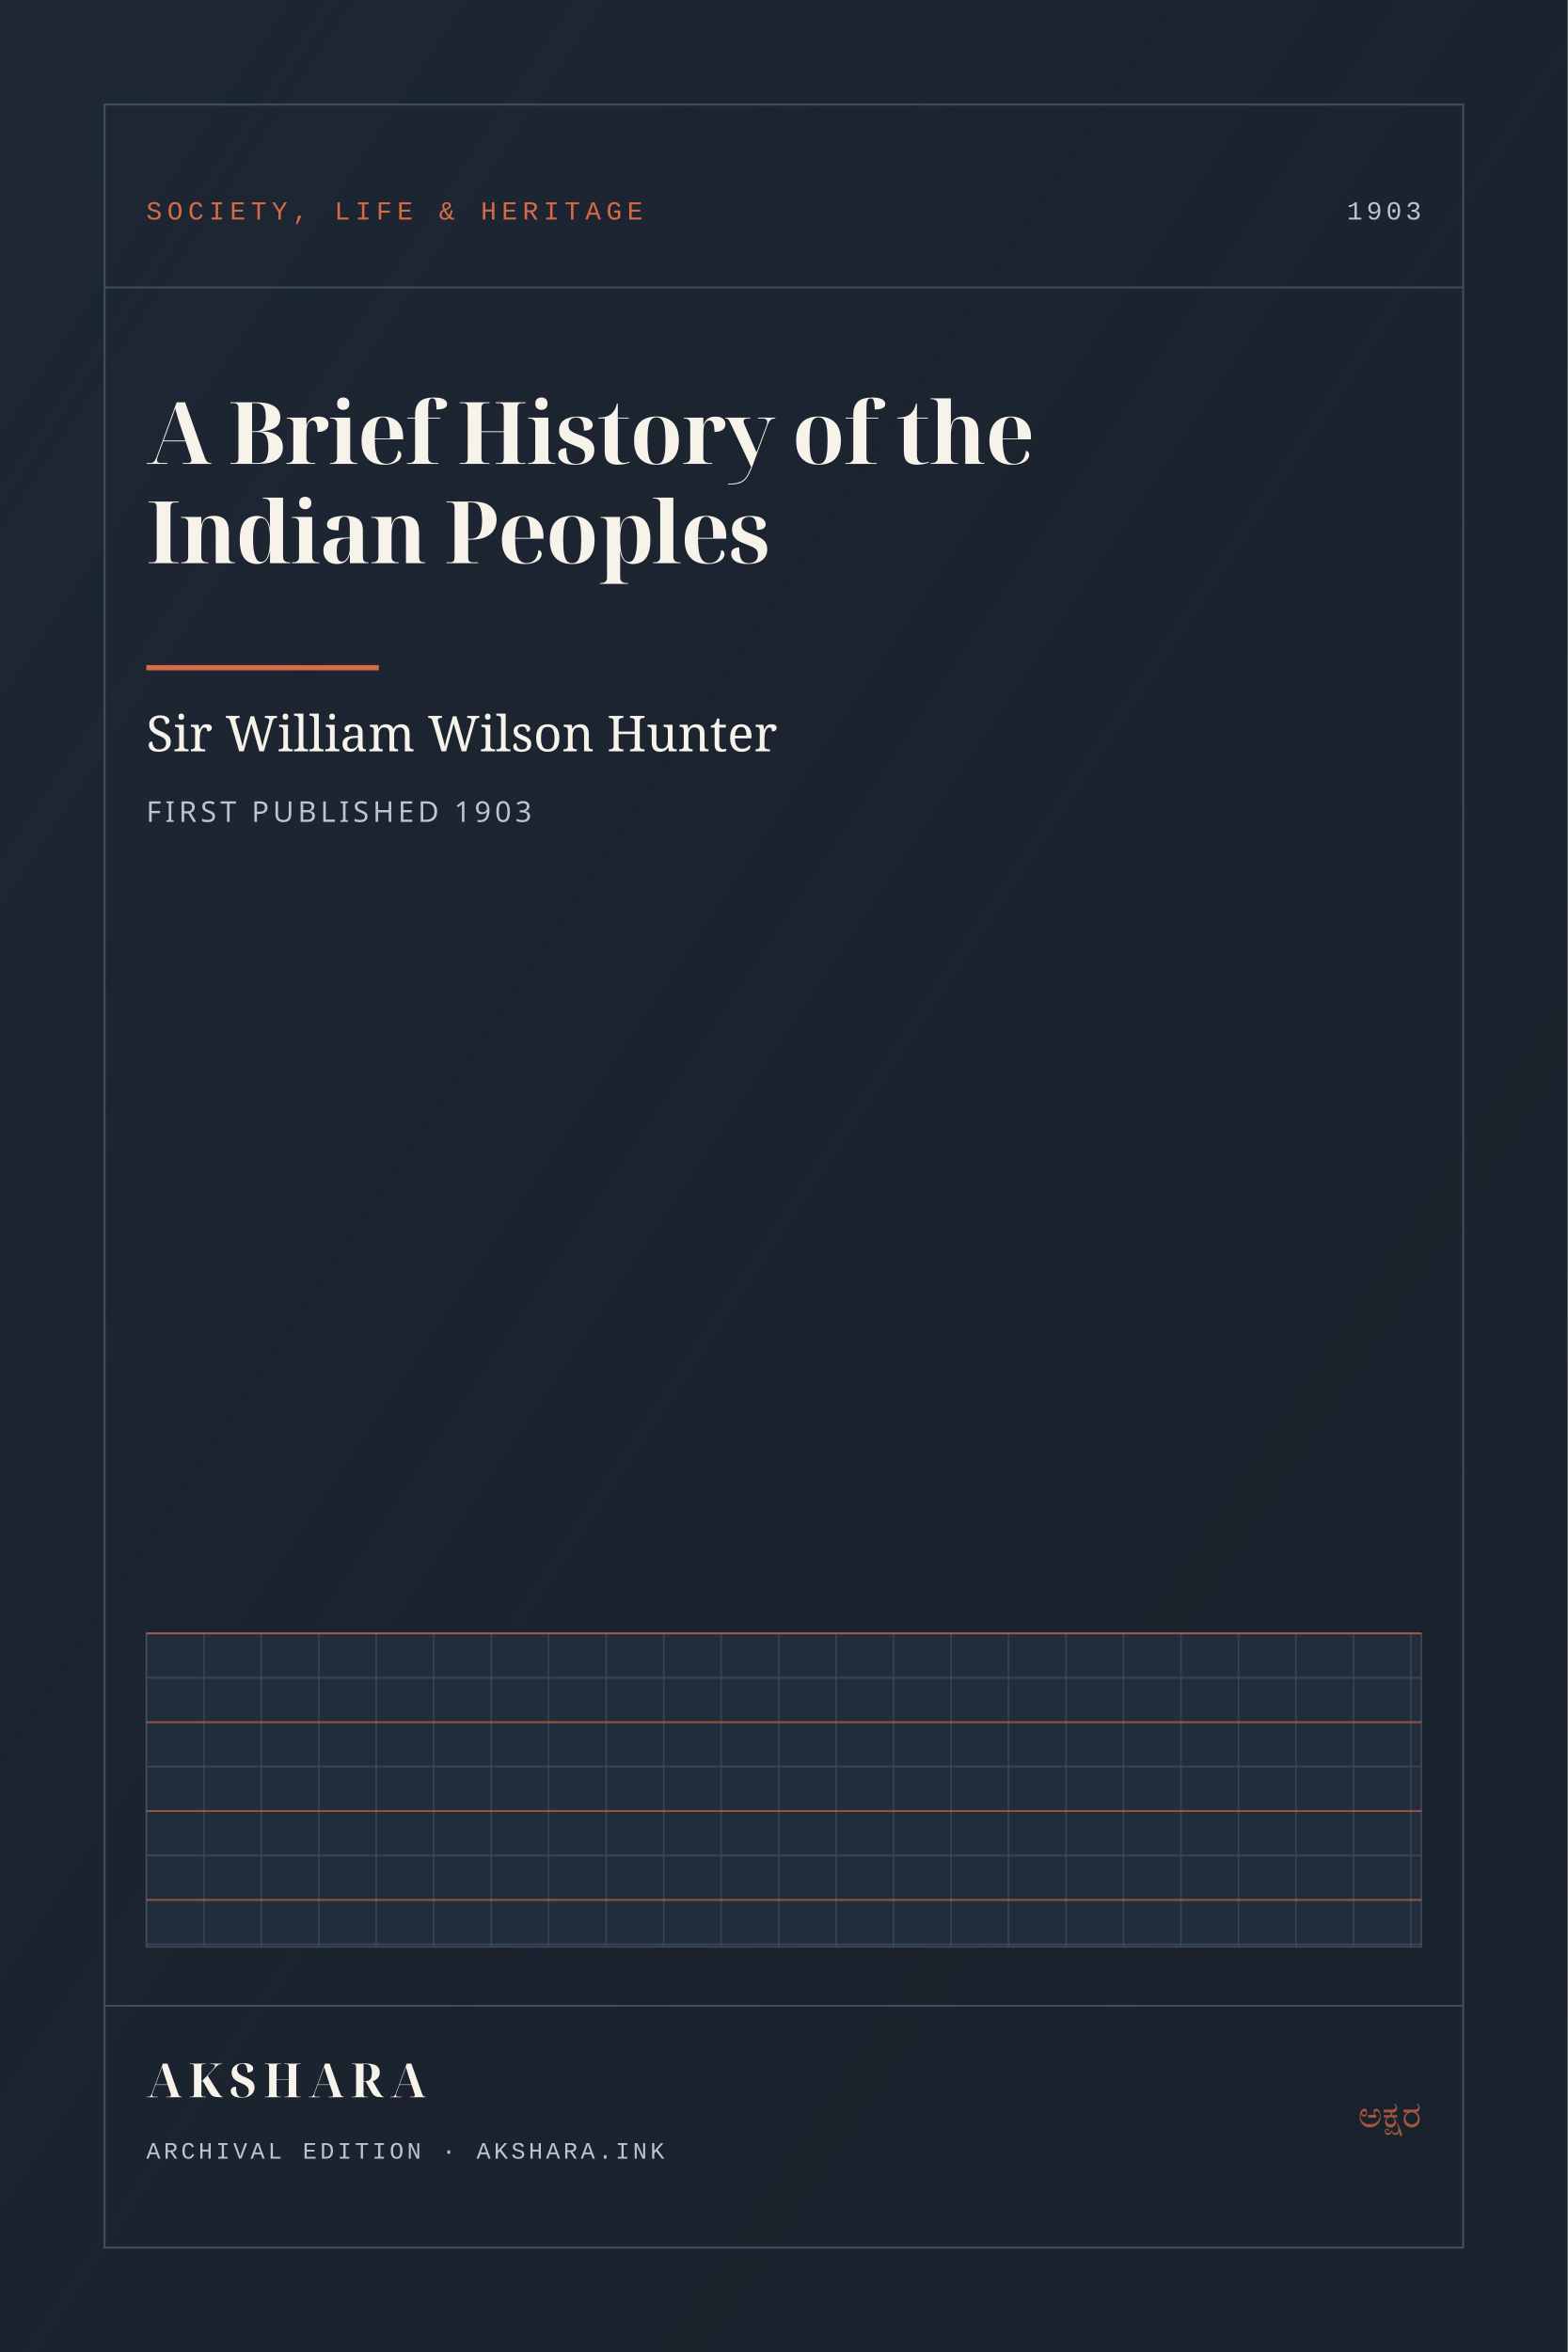
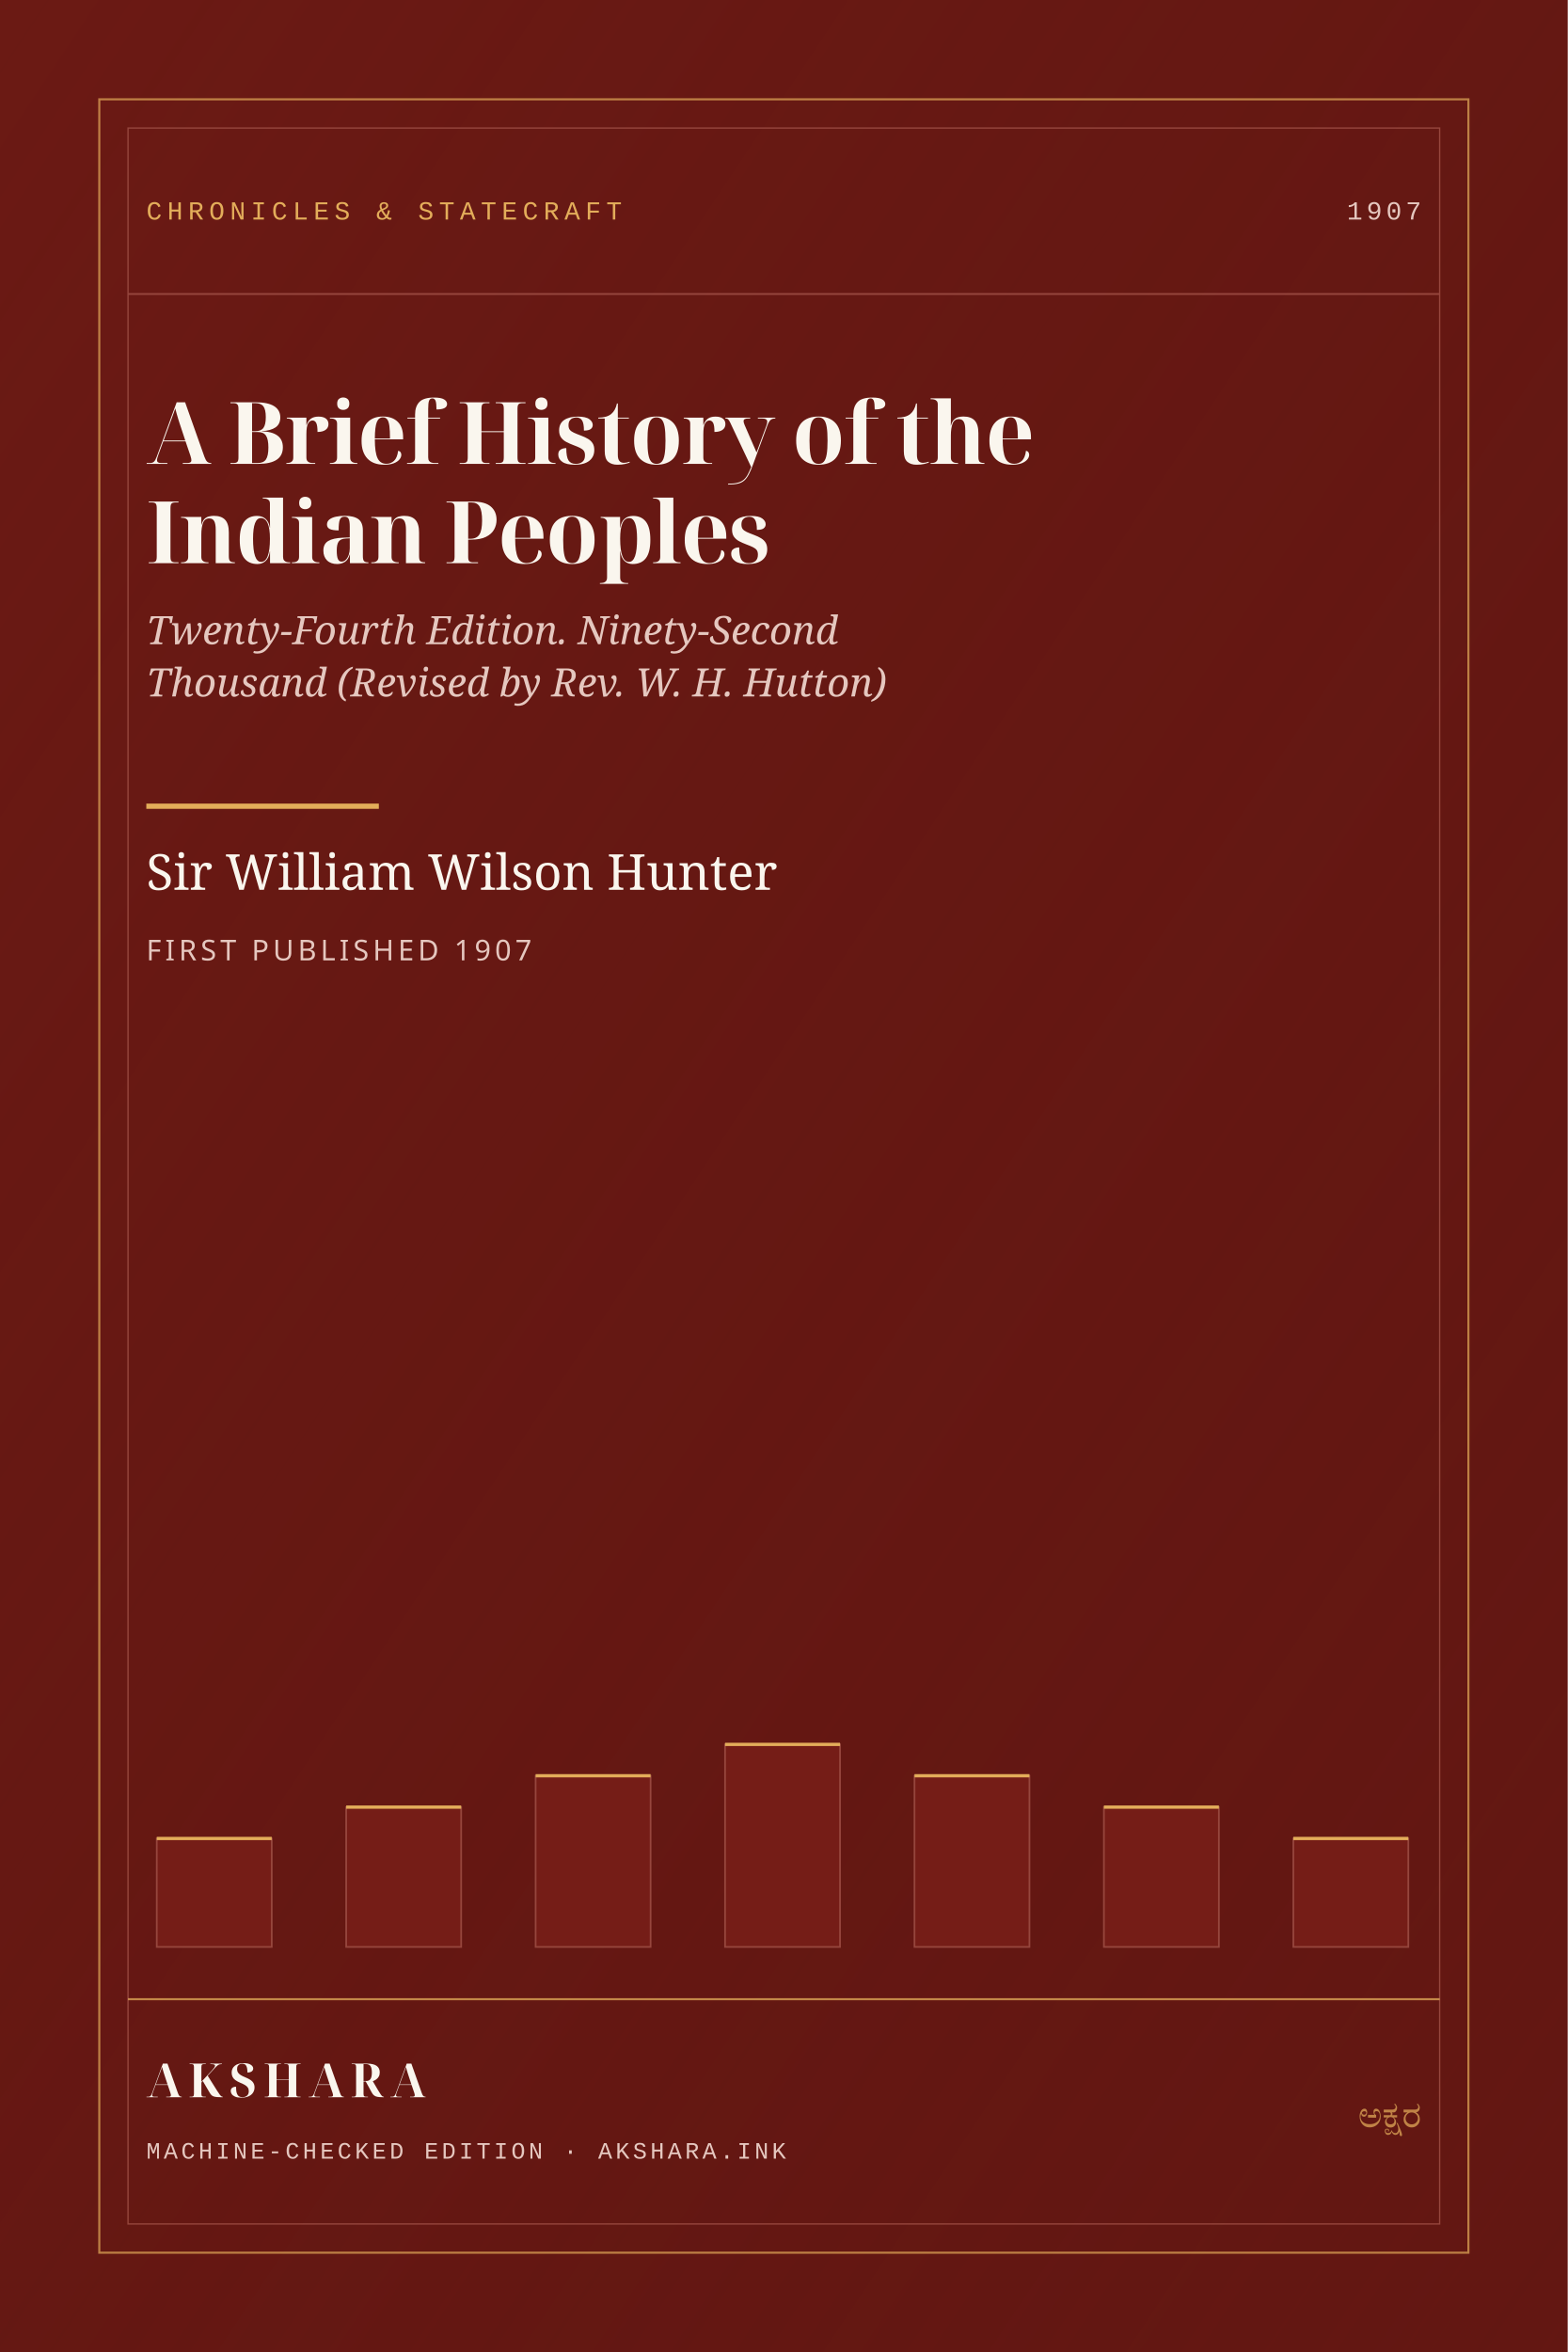
<svg xmlns="http://www.w3.org/2000/svg" viewBox="0 0 1200 1800" width="1200" height="1800">
  <defs>
    <linearGradient id="bgShade" x1="0" y1="0" x2="1" y2="1">
-       <stop offset="0%" stop-color="#222D3C" stop-opacity="0.45" />
-       <stop offset="100%" stop-color="#1A222D" stop-opacity="0" />
+       <stop offset="0%" stop-color="#751D17" stop-opacity="0.45" />
+       <stop offset="100%" stop-color="#631712" stop-opacity="0" />
    </linearGradient>
  </defs>
-   <rect width="1200" height="1800" fill="#1A222D" />
+   <rect width="1200" height="1800" fill="#631712" />
  <rect width="1200" height="1800" fill="url(#bgShade)" />
-   <rect x="80" y="80" width="1040" height="1640" fill="none" stroke="#404E61" stroke-width="1.5" />
-   <line x1="80" y1="220" x2="1120" y2="220" stroke="#404E61" stroke-width="1.4" />
-   <rect x="112" y="1250" width="976" height="240" fill="#222D3C" stroke="#404E61" stroke-width="1" />
-   <line x1="112" y1="1250" x2="112" y2="1490" stroke="#404E61" stroke-width="1.2" stroke-opacity="0.7" />
-   <line x1="156" y1="1250" x2="156" y2="1490" stroke="#404E61" stroke-width="1.2" stroke-opacity="0.7" />
-   <line x1="200" y1="1250" x2="200" y2="1490" stroke="#404E61" stroke-width="1.2" stroke-opacity="0.7" />
-   <line x1="244" y1="1250" x2="244" y2="1490" stroke="#404E61" stroke-width="1.2" stroke-opacity="0.7" />
-   <line x1="288" y1="1250" x2="288" y2="1490" stroke="#404E61" stroke-width="1.2" stroke-opacity="0.7" />
-   <line x1="332" y1="1250" x2="332" y2="1490" stroke="#404E61" stroke-width="1.2" stroke-opacity="0.7" />
-   <line x1="376" y1="1250" x2="376" y2="1490" stroke="#404E61" stroke-width="1.2" stroke-opacity="0.7" />
-   <line x1="420" y1="1250" x2="420" y2="1490" stroke="#404E61" stroke-width="1.2" stroke-opacity="0.7" />
-   <line x1="464" y1="1250" x2="464" y2="1490" stroke="#404E61" stroke-width="1.2" stroke-opacity="0.7" />
-   <line x1="508" y1="1250" x2="508" y2="1490" stroke="#404E61" stroke-width="1.2" stroke-opacity="0.7" />
-   <line x1="552" y1="1250" x2="552" y2="1490" stroke="#404E61" stroke-width="1.2" stroke-opacity="0.7" />
-   <line x1="596" y1="1250" x2="596" y2="1490" stroke="#404E61" stroke-width="1.2" stroke-opacity="0.7" />
-   <line x1="640" y1="1250" x2="640" y2="1490" stroke="#404E61" stroke-width="1.2" stroke-opacity="0.7" />
-   <line x1="684" y1="1250" x2="684" y2="1490" stroke="#404E61" stroke-width="1.2" stroke-opacity="0.7" />
-   <line x1="728" y1="1250" x2="728" y2="1490" stroke="#404E61" stroke-width="1.2" stroke-opacity="0.7" />
-   <line x1="772" y1="1250" x2="772" y2="1490" stroke="#404E61" stroke-width="1.2" stroke-opacity="0.7" />
-   <line x1="816" y1="1250" x2="816" y2="1490" stroke="#404E61" stroke-width="1.2" stroke-opacity="0.7" />
-   <line x1="860" y1="1250" x2="860" y2="1490" stroke="#404E61" stroke-width="1.2" stroke-opacity="0.7" />
-   <line x1="904" y1="1250" x2="904" y2="1490" stroke="#404E61" stroke-width="1.2" stroke-opacity="0.7" />
-   <line x1="948" y1="1250" x2="948" y2="1490" stroke="#404E61" stroke-width="1.2" stroke-opacity="0.7" />
-   <line x1="992" y1="1250" x2="992" y2="1490" stroke="#404E61" stroke-width="1.2" stroke-opacity="0.7" />
-   <line x1="1036" y1="1250" x2="1036" y2="1490" stroke="#404E61" stroke-width="1.2" stroke-opacity="0.7" />
-   <line x1="1080" y1="1250" x2="1080" y2="1490" stroke="#404E61" stroke-width="1.2" stroke-opacity="0.7" />
-   <line x1="112" y1="1250" x2="1088" y2="1250" stroke="#D86A44" stroke-width="1.5" stroke-opacity="0.62" />
-   <line x1="112" y1="1284" x2="1088" y2="1284" stroke="#404E61" stroke-width="1.5" stroke-opacity="0.7" />
-   <line x1="112" y1="1318" x2="1088" y2="1318" stroke="#D86A44" stroke-width="1.5" stroke-opacity="0.62" />
-   <line x1="112" y1="1352" x2="1088" y2="1352" stroke="#404E61" stroke-width="1.5" stroke-opacity="0.7" />
-   <line x1="112" y1="1386" x2="1088" y2="1386" stroke="#D86A44" stroke-width="1.5" stroke-opacity="0.62" />
-   <line x1="112" y1="1420" x2="1088" y2="1420" stroke="#404E61" stroke-width="1.5" stroke-opacity="0.7" />
-   <line x1="112" y1="1454" x2="1088" y2="1454" stroke="#D86A44" stroke-width="1.5" stroke-opacity="0.62" />
-   <line x1="112" y1="1488" x2="1088" y2="1488" stroke="#404E61" stroke-width="1.5" stroke-opacity="0.7" />
-   <line x1="80" y1="1535" x2="1120" y2="1535" stroke="#404E61" stroke-width="1.4" />
-   <text x="112" y="168" fill="#D86A44" font-family="JetBrainsMono Nerd Font, Liberation Mono, monospace" font-size="20" font-weight="500" letter-spacing="4">
-     SOCIETY, LIFE &amp; HERITAGE
+   <rect x="76" y="76" width="1048" height="1648" fill="none" stroke="#E3AD5A" stroke-width="1.6" stroke-opacity="0.7" />
+   <rect x="98" y="98" width="1004" height="1604" fill="none" stroke="#96463D" stroke-width="1" />
+   <line x1="98" y1="225" x2="1102" y2="225" stroke="#96463D" stroke-width="1.4" />
+   <rect x="120" y="1407" width="88" height="83" fill="#751D17" stroke="#96463D" stroke-width="1.3" />
+   <line x1="120" y1="1407" x2="208" y2="1407" stroke="#E3AD5A" stroke-width="2.5" />
+   <rect x="265" y="1383" width="88" height="107" fill="#751D17" stroke="#96463D" stroke-width="1.3" />
+   <line x1="265" y1="1383" x2="353" y2="1383" stroke="#E3AD5A" stroke-width="2.5" />
+   <rect x="410" y="1359" width="88" height="131" fill="#751D17" stroke="#96463D" stroke-width="1.3" />
+   <line x1="410" y1="1359" x2="498" y2="1359" stroke="#E3AD5A" stroke-width="2.5" />
+   <rect x="555" y="1335" width="88" height="155" fill="#751D17" stroke="#96463D" stroke-width="1.3" />
+   <line x1="555" y1="1335" x2="643" y2="1335" stroke="#E3AD5A" stroke-width="2.5" />
+   <rect x="700" y="1359" width="88" height="131" fill="#751D17" stroke="#96463D" stroke-width="1.3" />
+   <line x1="700" y1="1359" x2="788" y2="1359" stroke="#E3AD5A" stroke-width="2.5" />
+   <rect x="845" y="1383" width="88" height="107" fill="#751D17" stroke="#96463D" stroke-width="1.3" />
+   <line x1="845" y1="1383" x2="933" y2="1383" stroke="#E3AD5A" stroke-width="2.5" />
+   <rect x="990" y="1407" width="88" height="83" fill="#751D17" stroke="#96463D" stroke-width="1.3" />
+   <line x1="990" y1="1407" x2="1078" y2="1407" stroke="#E3AD5A" stroke-width="2.5" />
+   <line x1="98" y1="1530" x2="1102" y2="1530" stroke="#E3AD5A" stroke-width="1.6" stroke-opacity="0.75" />
+   <text x="112" y="168" fill="#E3AD5A" font-family="JetBrainsMono Nerd Font, Liberation Mono, monospace" font-size="20" font-weight="500" letter-spacing="4">
+     CHRONICLES &amp; STATECRAFT
  </text>
-   <text x="1088" y="168" text-anchor="end" fill="#BAC4D2" font-family="JetBrainsMono Nerd Font, Liberation Mono, monospace" font-size="20" letter-spacing="3">
-     1903
+   <text x="1088" y="168" text-anchor="end" fill="#E5C7BF" font-family="JetBrainsMono Nerd Font, Liberation Mono, monospace" font-size="20" letter-spacing="3">
+     1907
  </text>
-   <text x="112" y="355" fill="#F7F3EB" font-family="Noto Serif Display, Noto Serif, Georgia, serif" font-size="66" font-weight="600" letter-spacing="-1">
+   <text x="112" y="355" fill="#FAF6EE" font-family="Noto Serif Display, Noto Serif, Georgia, serif" font-size="66" font-weight="600" letter-spacing="-1">
    <tspan x="112" dy="0">A Brief History of the</tspan>
    <tspan x="112" dy="76">Indian Peoples</tspan>
  </text>
-   <line x1="112" y1="511" x2="290" y2="511" stroke="#D86A44" stroke-width="4" />
-   <text x="112" y="575" fill="#F7F3EB" font-family="Noto Serif, Georgia, serif" font-size="38" font-weight="400">
+   <text x="112" y="493" fill="#E5C7BF" font-family="Noto Serif, Georgia, serif" font-style="italic" font-size="30">
+     <tspan x="112" dy="0">Twenty-Fourth Edition. Ninety-Second</tspan>
+     <tspan x="112" dy="40">Thousand (Revised by Rev. W. H. Hutton)</tspan>
+   </text>
+   <line x1="112" y1="617" x2="290" y2="617" stroke="#E3AD5A" stroke-width="4" />
+   <text x="112" y="681" fill="#FAF6EE" font-family="Noto Serif, Georgia, serif" font-size="38" font-weight="400">
    <tspan x="112" dy="0">Sir William Wilson Hunter</tspan>
  </text>
-   <text x="112" y="629" fill="#BAC4D2" font-family="Noto Sans, sans-serif" font-size="22" letter-spacing="3">
-     FIRST PUBLISHED 1903
+   <text x="112" y="735" fill="#E5C7BF" font-family="Noto Sans, sans-serif" font-size="22" letter-spacing="3">
+     FIRST PUBLISHED 1907
  </text>
-   <text x="112" y="1605" fill="#F7F3EB" font-family="Noto Serif Display, Noto Serif, Georgia, serif" font-size="36" font-weight="600" letter-spacing="5">
+   <text x="112" y="1605" fill="#FAF6EE" font-family="Noto Serif Display, Noto Serif, Georgia, serif" font-size="36" font-weight="600" letter-spacing="5">
    AKSHARA
  </text>
-   <text x="112" y="1652" fill="#BAC4D2" font-family="JetBrainsMono Nerd Font, Liberation Mono, monospace" font-size="18" letter-spacing="2.5">
-     ARCHIVAL EDITION  ·  AKSHARA.INK
+   <text x="112" y="1652" fill="#E5C7BF" font-family="JetBrainsMono Nerd Font, Liberation Mono, monospace" font-size="18" letter-spacing="2.5">
+     MACHINE-CHECKED EDITION  ·  AKSHARA.INK
  </text>
-   <text x="1088" y="1628" text-anchor="end" fill="#D86A44" font-family="Noto Serif, Georgia, serif" font-size="28" fill-opacity="0.72">
+   <text x="1088" y="1628" text-anchor="end" fill="#E3AD5A" font-family="Noto Serif, Georgia, serif" font-size="28" fill-opacity="0.72">
    ಅಕ್ಷರ
  </text>
</svg>
